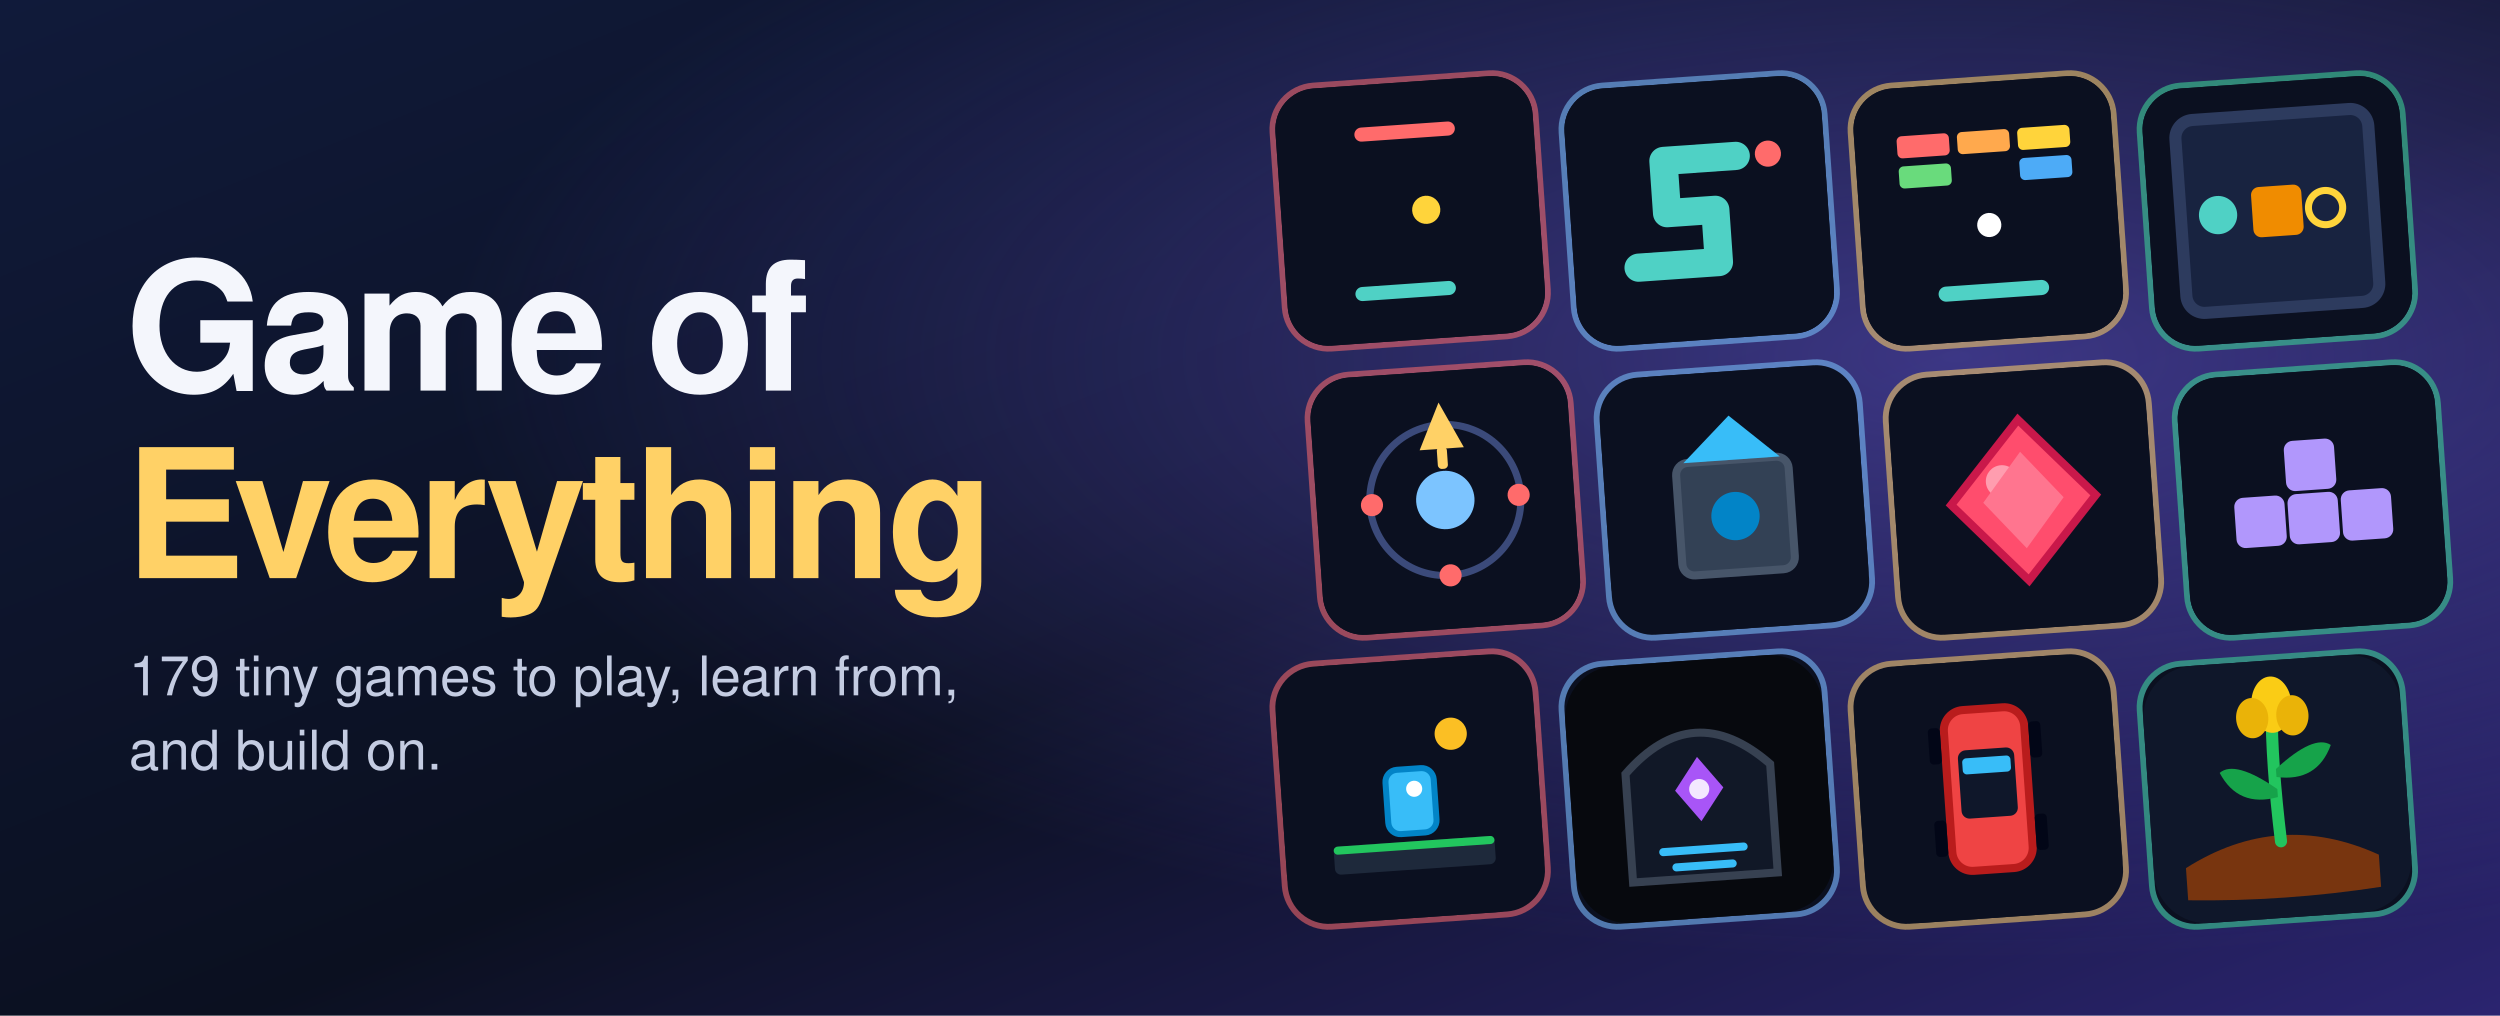
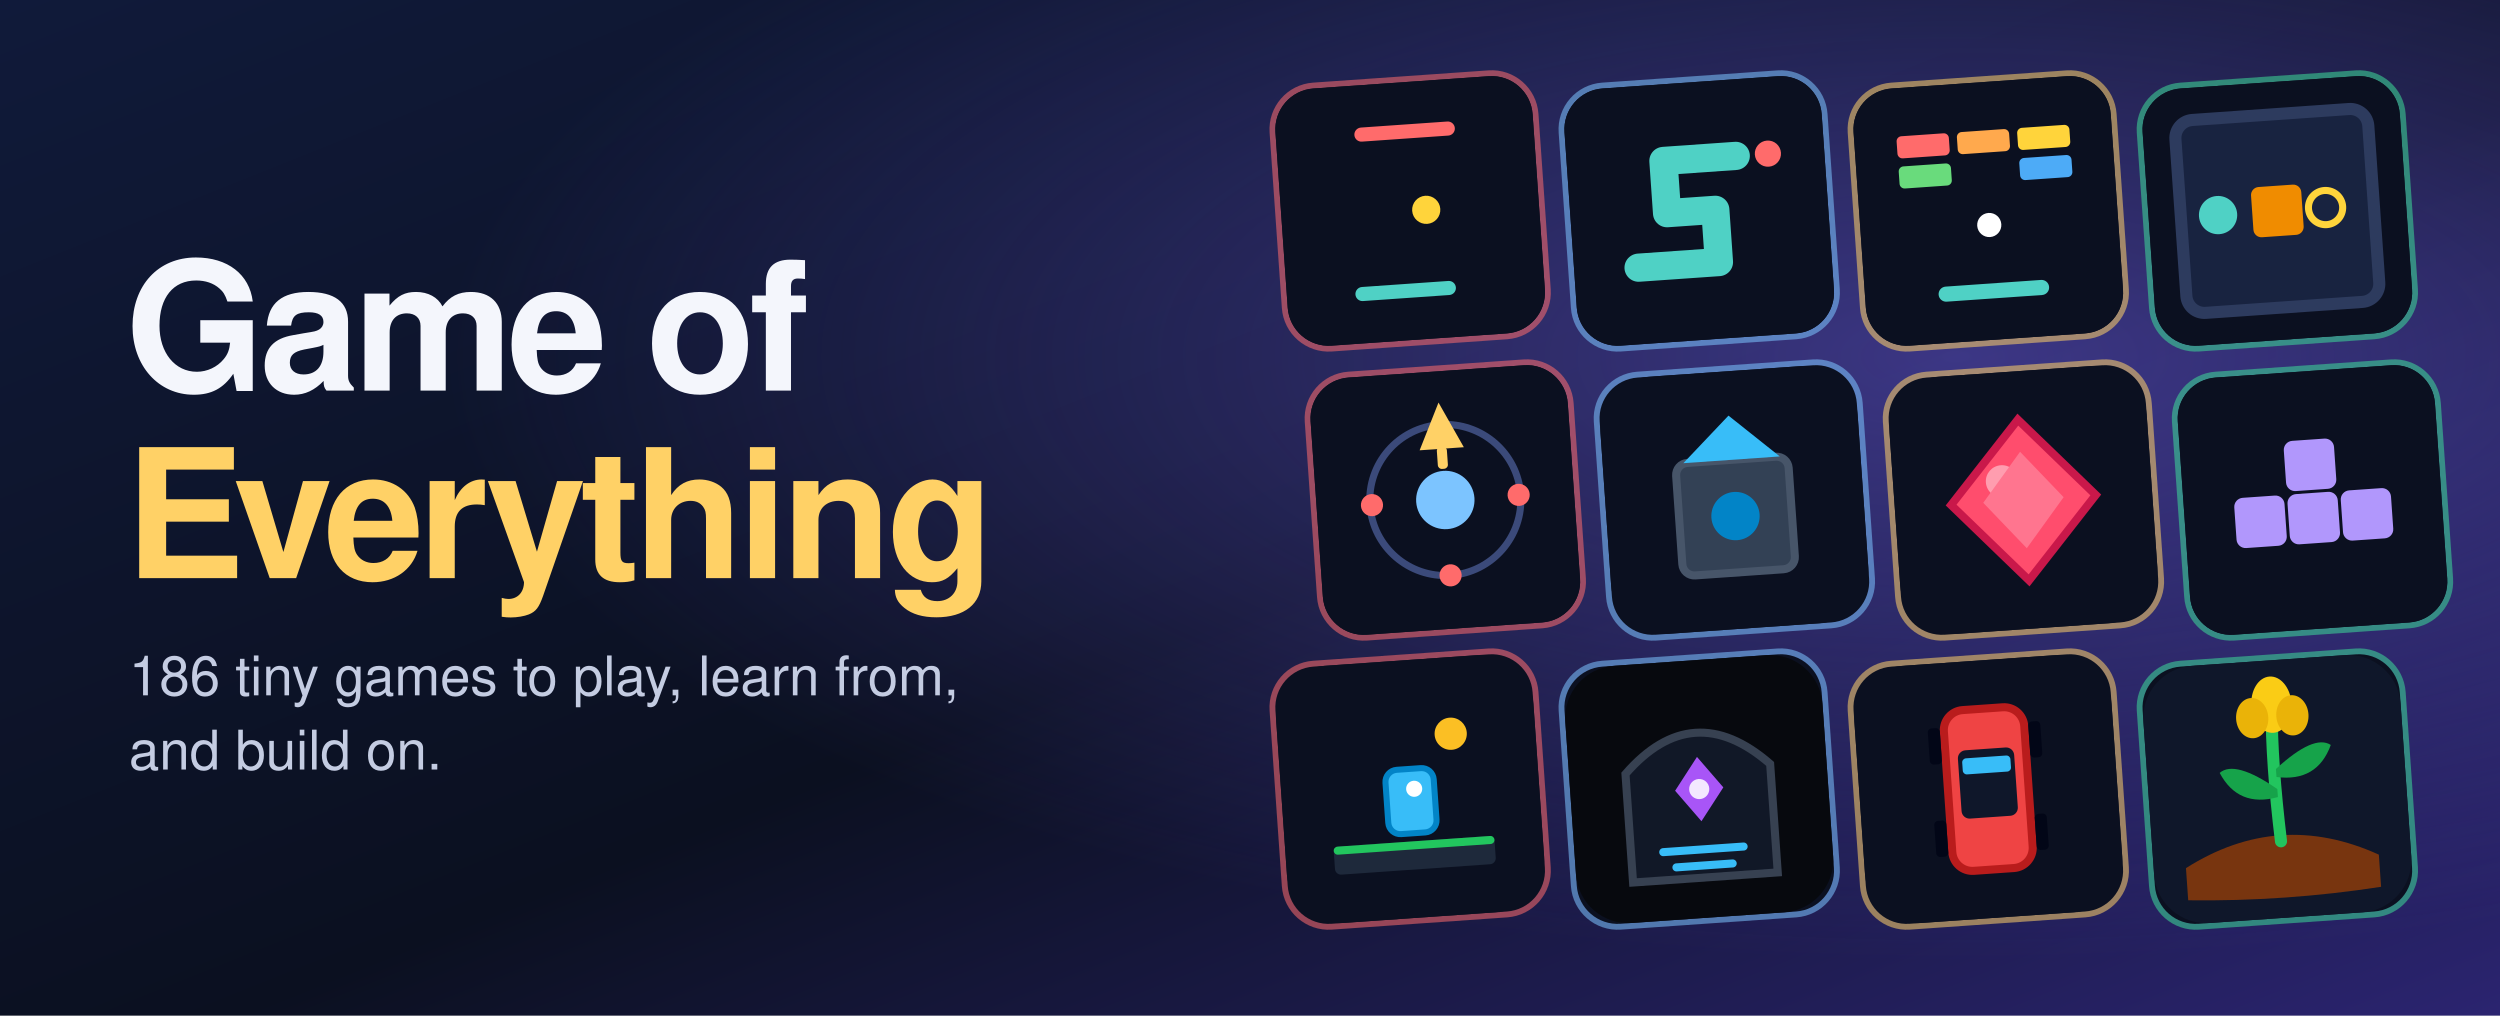
- <svg xmlns="http://www.w3.org/2000/svg" viewBox="0 0 1280 520" width="1280" height="520" role="img" aria-label="Game of Everything: 179 tiny games to play, learn from, and build on">
+ <svg xmlns="http://www.w3.org/2000/svg" viewBox="0 0 1280 520" width="1280" height="520" role="img" aria-label="Game of Everything: 186 tiny games to play, learn from, and build on">
  <defs>
    <linearGradient id="bg" x1="0" y1="0" x2="1" y2="1">
      <stop offset="0" stop-color="#101a3a" />
      <stop offset=".55" stop-color="#0b1020" />
      <stop offset="1" stop-color="#2b2470" />
    </linearGradient>
    <radialGradient id="glow" cx=".78" cy=".35" r=".6">
      <stop offset="0" stop-color="#6c5ce7" stop-opacity=".5" />
      <stop offset="1" stop-color="#6c5ce7" stop-opacity="0" />
    </radialGradient>
  </defs>
  <rect width="1280" height="520" fill="url(#bg)" />
  <rect width="1280" height="520" fill="url(#glow)" />
  <g font-family="'Segoe UI', Helvetica, Arial, sans-serif">
    <text x="64" y="200" fill="#f4f6fc" font-size="92" font-weight="800" letter-spacing="-3">Game of</text>
    <text x="64" y="296" fill="#ffd166" font-size="92" font-weight="800" letter-spacing="-3">Everything</text>
-     <text x="66" y="356" fill="#c4cce2" font-size="28" font-weight="500">179 tiny games to play, learn from,</text>
+     <text x="66" y="356" fill="#c4cce2" font-size="28" font-weight="500">186 tiny games to play, learn from,</text>
    <text x="66" y="394" fill="#c4cce2" font-size="28" font-weight="500">and build on.</text>
  </g>
  <g transform="rotate(-4 722.0 108.0)">
    <rect x="653" y="39" width="138" height="138" rx="24" fill="#ff6b6b" opacity=".55" />
    <rect x="656" y="42" width="132" height="132" rx="21" fill="#0b1020" />
    <clipPath id="c0">
      <rect x="656" y="42" width="132" height="132" rx="21" />
    </clipPath>
    <g clip-path="url(#c0)">
      <svg x="656" y="42" width="132" height="132" viewBox="0 0 512 512">
        <rect width="512" height="512" fill="#0b1020" />
        <rect x="156" y="84" width="200" height="28" rx="14" fill="#ff6b6b" />
        <circle cx="288" cy="256" r="28" fill="#ffd43b" />
        <rect x="136" y="400" width="200" height="28" rx="14" fill="#4fd1c5" />
      </svg>
    </g>
  </g>
  <g transform="rotate(-4 870.0 108.0)">
    <rect x="801" y="39" width="138" height="138" rx="24" fill="#7cc4ff" opacity=".55" />
    <rect x="804" y="42" width="132" height="132" rx="21" fill="#0b1020" />
    <clipPath id="c1">
      <rect x="804" y="42" width="132" height="132" rx="21" />
    </clipPath>
    <g clip-path="url(#c1)">
      <svg x="804" y="42" width="132" height="132" viewBox="0 0 512 512">
        <rect width="512" height="512" fill="#0b1020" />
        <path d="M128 360 H288 V256 H192 V152 H336" fill="none" stroke="#4fd1c5" stroke-width="56" stroke-linecap="round" stroke-linejoin="round" />
        <circle cx="400" cy="152" r="26" fill="#ff6b6b" />
      </svg>
    </g>
  </g>
  <g transform="rotate(-4 1018.0 108.0)">
    <rect x="949" y="39" width="138" height="138" rx="24" fill="#ffd166" opacity=".55" />
    <rect x="952" y="42" width="132" height="132" rx="21" fill="#0b1020" />
    <clipPath id="c2">
      <rect x="952" y="42" width="132" height="132" rx="21" />
    </clipPath>
    <g clip-path="url(#c2)">
      <svg x="952" y="42" width="132" height="132" viewBox="0 0 512 512">
        <rect width="512" height="512" fill="#0b1020" />
        <rect x="84" y="96" width="104" height="44" rx="10" fill="#ff6b6b" />
        <rect x="204" y="96" width="104" height="44" rx="10" fill="#ffa94d" />
        <rect x="324" y="96" width="104" height="44" rx="10" fill="#ffd43b" />
        <rect x="84" y="156" width="104" height="44" rx="10" fill="#69db7c" />
        <rect x="324" y="156" width="104" height="44" rx="10" fill="#4dabf7" />
        <circle cx="256" cy="284" r="24" fill="#ffffff" />
        <rect x="146" y="400" width="220" height="30" rx="15" fill="#4fd1c5" />
      </svg>
    </g>
  </g>
  <g transform="rotate(-4 1166.0 108.0)">
    <rect x="1097" y="39" width="138" height="138" rx="24" fill="#3ddc97" opacity=".55" />
    <rect x="1100" y="42" width="132" height="132" rx="21" fill="#0b1020" />
    <clipPath id="c3">
      <rect x="1100" y="42" width="132" height="132" rx="21" />
    </clipPath>
    <g clip-path="url(#c3)">
      <svg x="1100" y="42" width="132" height="132" viewBox="0 0 512 512">
        <rect width="512" height="512" fill="#0b1020" />
        <rect x="64" y="64" width="384" height="384" rx="36" fill="#182340" stroke="#2d3b5e" stroke-width="24" />
        <circle cx="352" cy="256" r="34" fill="none" stroke="#ffd43b" stroke-width="14" />
        <rect x="206" y="206" width="100" height="100" rx="16" fill="#f08c00" />
        <circle cx="138" cy="256" r="38" fill="#4fd1c5" />
      </svg>
    </g>
  </g>
  <g transform="rotate(-4 740.0 256.0)">
    <rect x="671" y="187" width="138" height="138" rx="24" fill="#ff6b6b" opacity=".55" />
    <rect x="674" y="190" width="132" height="132" rx="21" fill="#0b1020" />
    <clipPath id="c4">
      <rect x="674" y="190" width="132" height="132" rx="21" />
    </clipPath>
    <g clip-path="url(#c4)">
      <svg x="674" y="190" width="132" height="132" viewBox="0 0 512 512">
        <rect width="512" height="512" fill="#0b1020" />
        <circle cx="256" cy="256" r="150" fill="none" stroke="#3b4a7a" stroke-width="14" />
        <circle cx="256" cy="256" r="58" fill="#7cc4ff" />
        <path d="M256 62l44 92h-88z" fill="#ffd166" />
        <rect x="246" y="150" width="20" height="44" rx="8" fill="#ffd166" />
        <circle cx="402" cy="256" r="22" fill="#ff6b6b" />
        <circle cx="110" cy="256" r="22" fill="#ff6b6b" />
        <circle cx="256" cy="406" r="22" fill="#ff6b6b" />
      </svg>
    </g>
  </g>
  <g transform="rotate(-4 888.0 256.0)">
    <rect x="819" y="187" width="138" height="138" rx="24" fill="#7cc4ff" opacity=".55" />
    <rect x="822" y="190" width="132" height="132" rx="21" fill="#0b1020" />
    <clipPath id="c5">
      <rect x="822" y="190" width="132" height="132" rx="21" />
    </clipPath>
    <g clip-path="url(#c5)">
      <svg x="822" y="190" width="132" height="132" viewBox="0 0 128 128">
        <rect width="128" height="128" rx="26" fill="#0b1020" />
        <rect x="36" y="44" width="56" height="56" rx="6" fill="#334155" stroke="#475569" stroke-width="4" />
        <polygon points="64,22 88,44 40,44" fill="#38bdf8" />
        <circle cx="64" cy="72" r="12" fill="#0284c7" />
      </svg>
    </g>
  </g>
  <g transform="rotate(-4 1036.0 256.0)">
    <rect x="967" y="187" width="138" height="138" rx="24" fill="#ffd166" opacity=".55" />
    <rect x="970" y="190" width="132" height="132" rx="21" fill="#0b1020" />
    <clipPath id="c6">
      <rect x="970" y="190" width="132" height="132" rx="21" />
    </clipPath>
    <g clip-path="url(#c6)">
      <svg x="970" y="190" width="132" height="132" viewBox="0 0 128 128">
        <rect width="128" height="128" rx="26" fill="#0b1020" />
        <polygon points="64,24 100,64 64,104 28,64" fill="#ff4d6d" stroke="#c9184a" stroke-width="4" />
        <circle cx="54" cy="54" r="8" fill="#ffffff" opacity="0.45" />
        <polygon points="64,40 84,64 64,88 44,64" fill="#ff758f" />
      </svg>
    </g>
  </g>
  <g transform="rotate(-4 1184.0 256.0)">
    <rect x="1115" y="187" width="138" height="138" rx="24" fill="#3ddc97" opacity=".55" />
    <rect x="1118" y="190" width="132" height="132" rx="21" fill="#0b1020" />
    <clipPath id="c7">
      <rect x="1118" y="190" width="132" height="132" rx="21" />
    </clipPath>
    <g clip-path="url(#c7)">
      <svg x="1118" y="190" width="132" height="132" viewBox="0 0 512 512">
        <rect width="512" height="512" fill="#0b1020" />
        <rect x="206" y="136" width="100" height="100" rx="18" fill="#b197fc" />
        <rect x="100" y="242" width="100" height="100" rx="18" fill="#b197fc" />
        <rect x="206" y="242" width="100" height="100" rx="18" fill="#b197fc" />
        <rect x="312" y="242" width="100" height="100" rx="18" fill="#b197fc" />
      </svg>
    </g>
  </g>
  <g transform="rotate(-4 722.0 404.0)">
    <rect x="653" y="335" width="138" height="138" rx="24" fill="#ff6b6b" opacity=".55" />
    <rect x="656" y="338" width="132" height="132" rx="21" fill="#0b1020" />
    <clipPath id="c8">
      <rect x="656" y="338" width="132" height="132" rx="21" />
    </clipPath>
    <g clip-path="url(#c8)">
      <svg x="656" y="338" width="132" height="132" viewBox="0 0 128 128">
        <rect width="128" height="128" rx="26" fill="#0b1020" />
        <rect x="24" y="90" width="80" height="14" rx="3" fill="#1e293b" />
        <rect x="24" y="90" width="80" height="4" rx="2" fill="#22c55e" />
        <rect x="52" y="54" width="24" height="32" rx="6" fill="#38bdf8" stroke="#0284c7" stroke-width="3" />
        <circle cx="66" cy="64" r="4" fill="#ffffff" />
        <circle cx="86" cy="38" r="8" fill="#fbbf24" />
      </svg>
    </g>
  </g>
  <g transform="rotate(-4 870.0 404.0)">
    <rect x="801" y="335" width="138" height="138" rx="24" fill="#7cc4ff" opacity=".55" />
    <rect x="804" y="338" width="132" height="132" rx="21" fill="#0b1020" />
    <clipPath id="c9">
      <rect x="804" y="338" width="132" height="132" rx="21" />
    </clipPath>
    <g clip-path="url(#c9)">
      <svg x="804" y="338" width="132" height="132" viewBox="0 0 128 128">
        <rect width="128" height="128" rx="26" fill="#07090e" />
        <path d="M28 108 L28 54 Q64 18 100 54 L100 108 Z" fill="#111827" stroke="#374151" stroke-width="4" />
        <polygon points="64,48 76,64 64,80 52,64" fill="#a855f7" />
        <circle cx="64" cy="64" r="5" fill="#f3e8ff" />
        <path d="M44 94 L84 94" stroke="#38bdf8" stroke-width="4" stroke-linecap="round" />
        <path d="M50 102 L78 102" stroke="#38bdf8" stroke-width="4" stroke-linecap="round" />
      </svg>
    </g>
  </g>
  <g transform="rotate(-4 1018.0 404.0)">
    <rect x="949" y="335" width="138" height="138" rx="24" fill="#ffd166" opacity=".55" />
    <rect x="952" y="338" width="132" height="132" rx="21" fill="#0b1020" />
    <clipPath id="c10">
      <rect x="952" y="338" width="132" height="132" rx="21" />
    </clipPath>
    <g clip-path="url(#c10)">
      <svg x="952" y="338" width="132" height="132" viewBox="0 0 128 128">
        <rect width="128" height="128" rx="26" fill="#0b1020" />
        <rect x="44" y="24" width="40" height="80" rx="10" fill="#ef4444" stroke="#b91c1c" stroke-width="4" />
        <rect x="50" y="44" width="28" height="34" rx="4" fill="#0f172a" />
        <rect x="52" y="48" width="24" height="8" rx="2" fill="#38bdf8" />
        <rect x="36" y="32" width="6" height="18" rx="2" fill="#020617" />
        <rect x="86" y="32" width="6" height="18" rx="2" fill="#020617" />
        <rect x="36" y="78" width="6" height="18" rx="2" fill="#020617" />
        <rect x="86" y="78" width="6" height="18" rx="2" fill="#020617" />
      </svg>
    </g>
  </g>
  <g transform="rotate(-4 1166.0 404.0)">
    <rect x="1097" y="335" width="138" height="138" rx="24" fill="#3ddc97" opacity=".55" />
    <rect x="1100" y="338" width="132" height="132" rx="21" fill="#0b1020" />
    <clipPath id="c11">
      <rect x="1100" y="338" width="132" height="132" rx="21" />
    </clipPath>
    <g clip-path="url(#c11)">
      <svg x="1100" y="338" width="132" height="132" viewBox="0 0 128 128">
        <rect width="128" height="128" rx="26" fill="#0f172a" />
        <path d="M16 100 Q64 74 112 100 L112 116 Q64 120 16 116 Z" fill="#78350f" />
        <path d="M64 90 Q62 50 64 24" stroke="#22c55e" stroke-width="6" fill="none" stroke-linecap="round" />
        <path d="M64 64 Q44 48 36 54 Q44 72 64 68" fill="#16a34a" />
        <path d="M64 54 Q84 38 92 44 Q84 62 64 58" fill="#16a34a" />
        <ellipse cx="64" cy="22" rx="10" ry="14" fill="#facc15" />
        <ellipse cx="54" cy="28" rx="8" ry="10" fill="#eab308" />
        <ellipse cx="74" cy="28" rx="8" ry="10" fill="#eab308" />
      </svg>
    </g>
  </g>
</svg>
